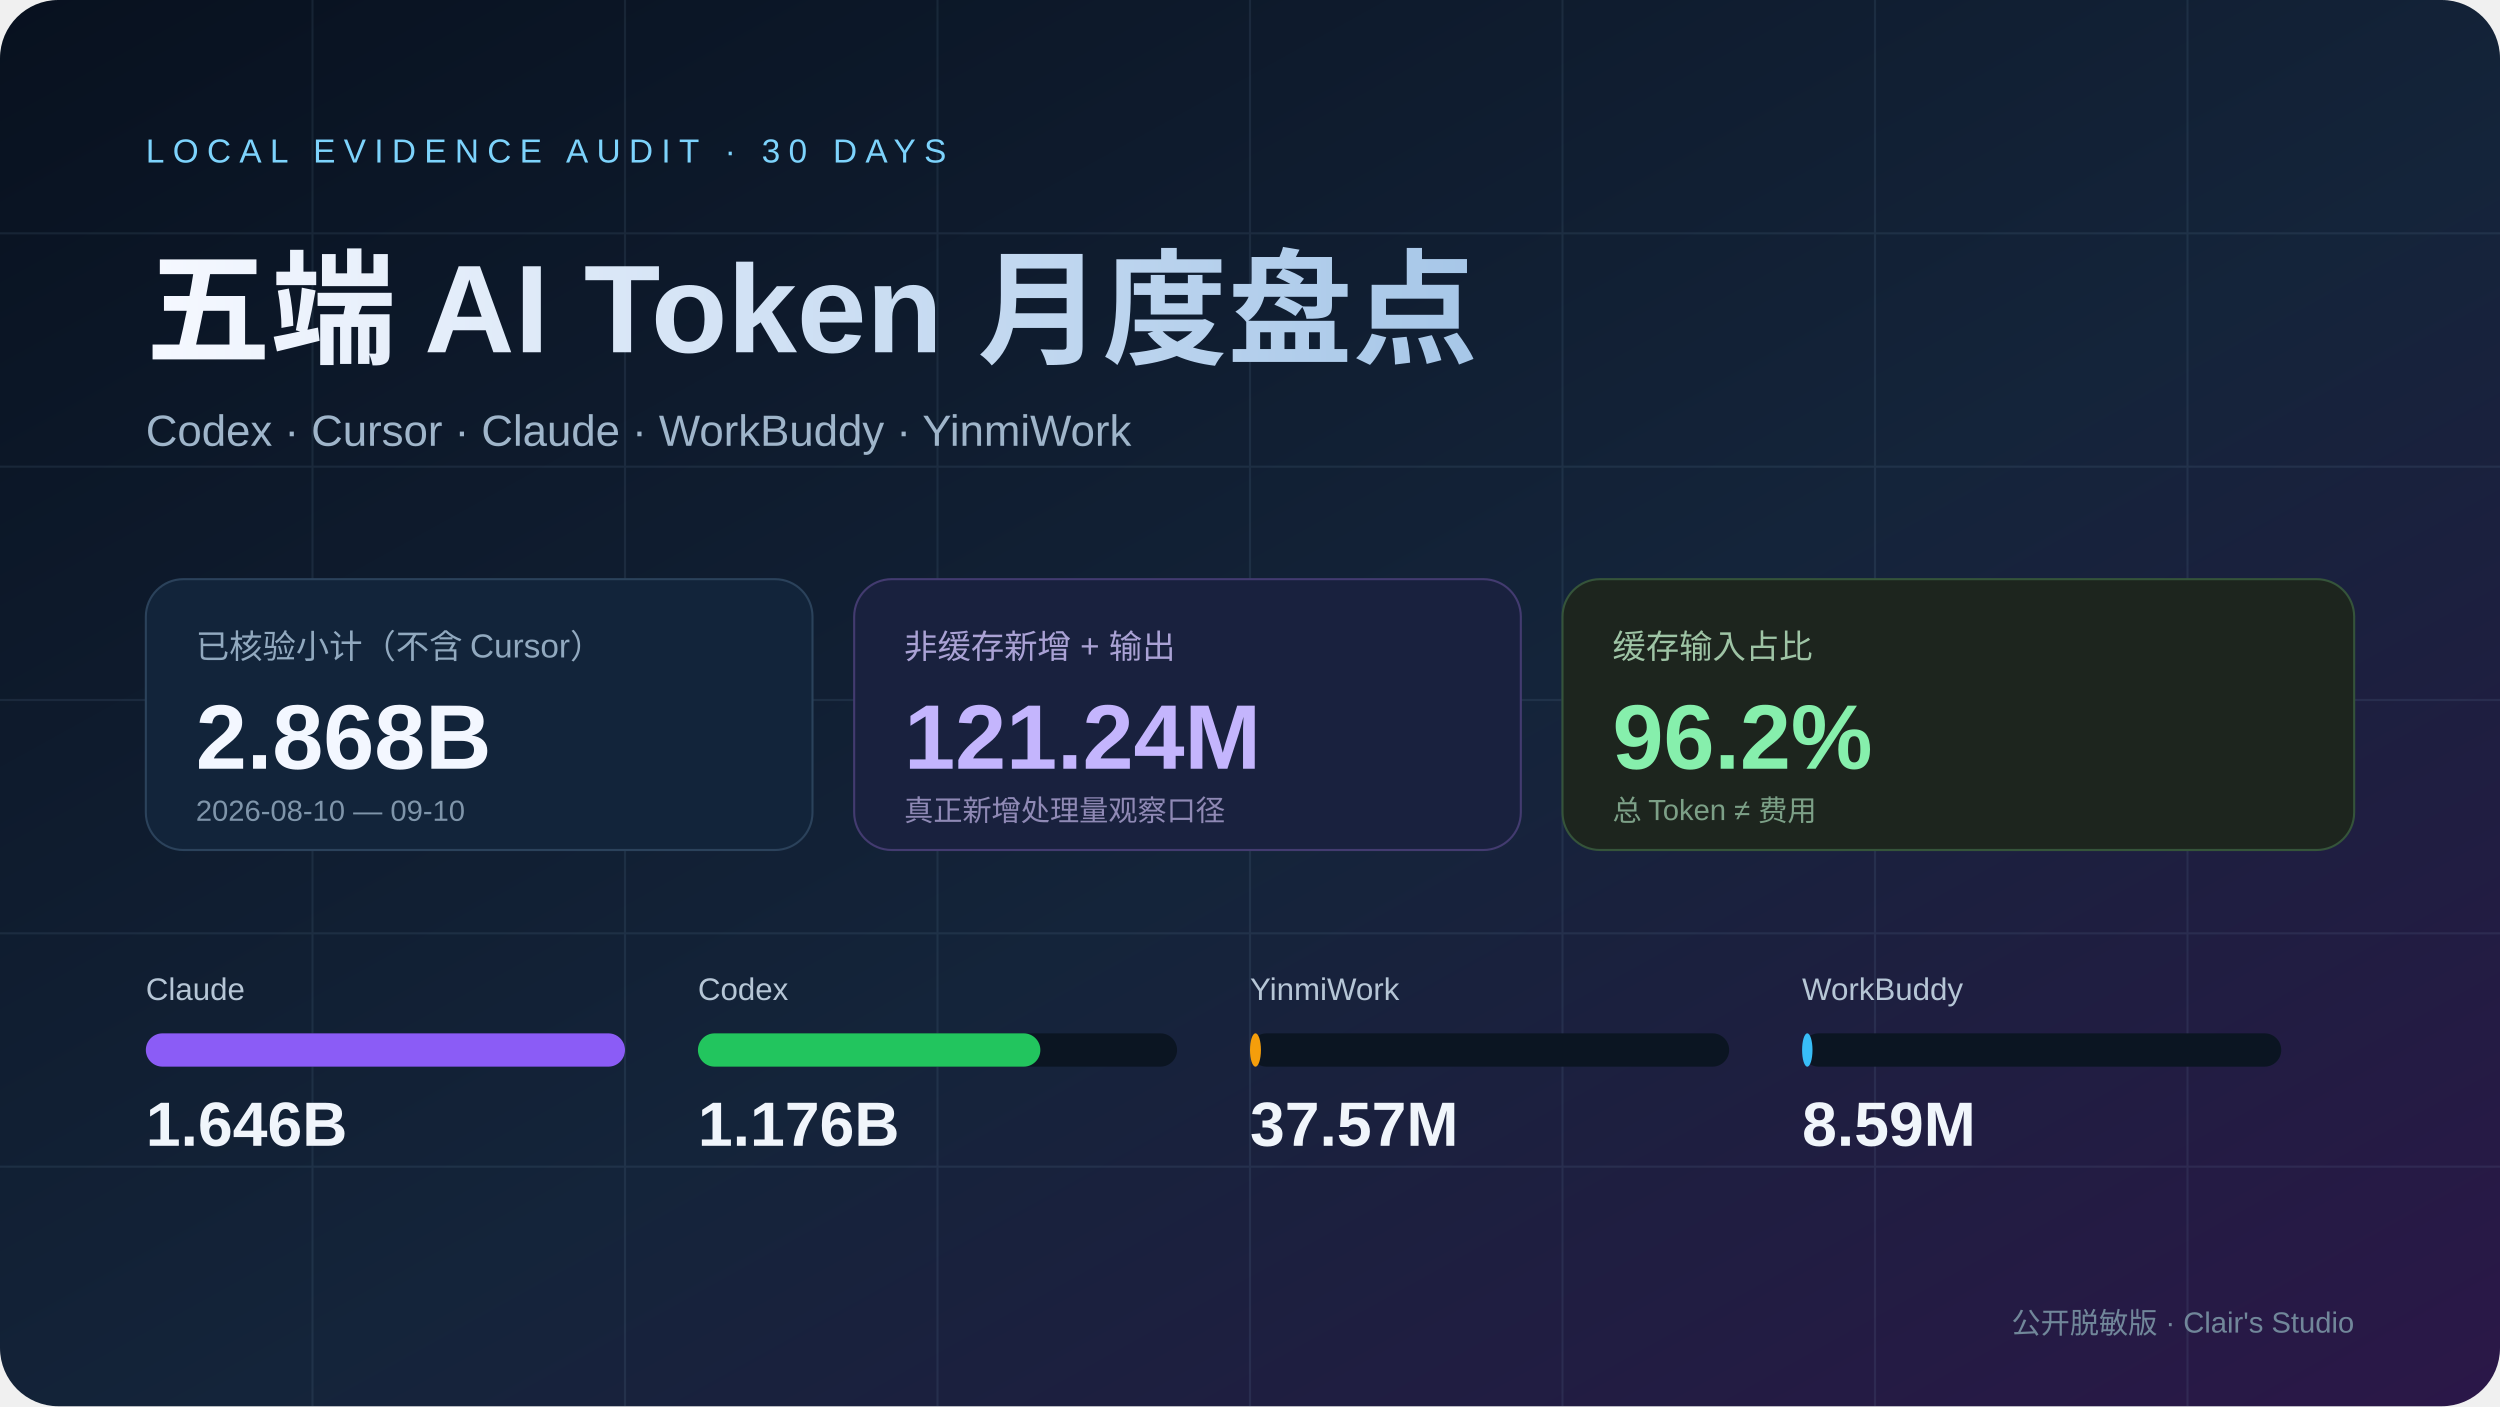
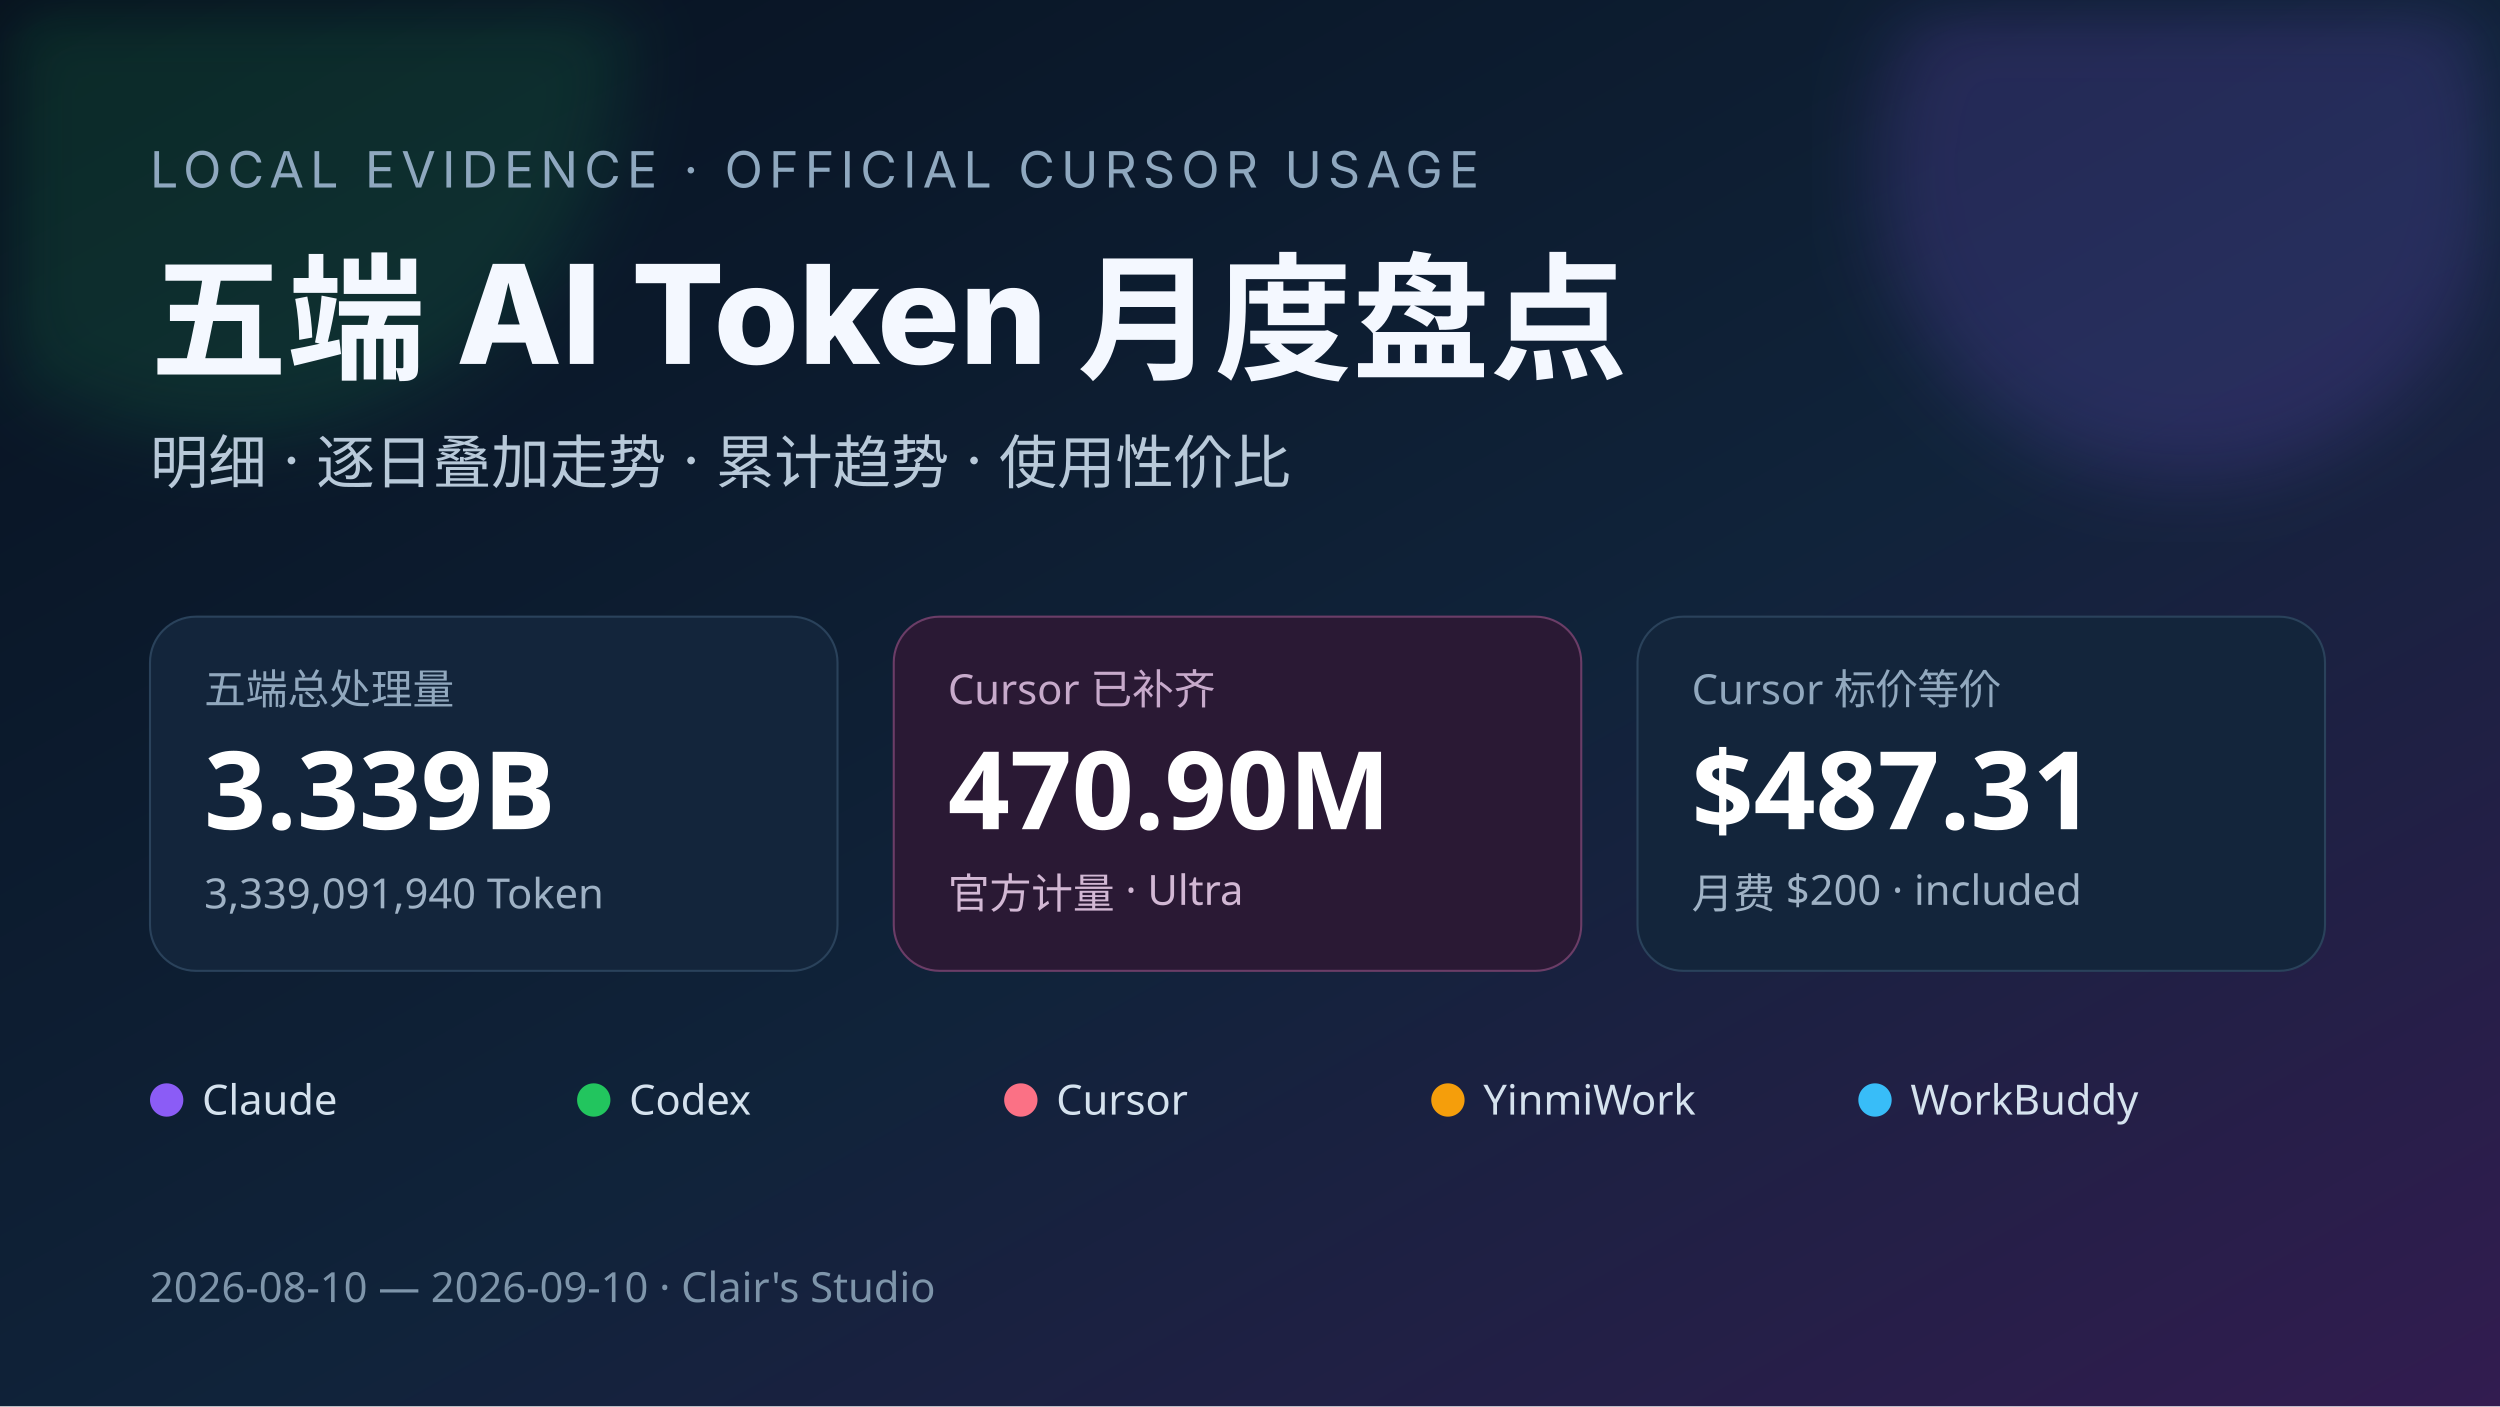
- <svg xmlns="http://www.w3.org/2000/svg" width="1200" height="675" viewBox="0 0 1200 675" role="img" aria-labelledby="t d">
+ <svg xmlns="http://www.w3.org/2000/svg" width="1200" height="675" viewBox="0 0 1200 675">
  <defs>
-     <linearGradient id="g" x1="0" y1="0" x2="1" y2="1">
-       <stop stop-color="#08111f" />
-       <stop offset=".55" stop-color="#14243a" />
-       <stop offset="1" stop-color="#2b1748" />
+     <linearGradient id="bg" x1="0" y1="0" x2="1" y2="1">
+       <stop stop-color="#07111f" />
+       <stop offset=".55" stop-color="#10233a" />
+       <stop offset="1" stop-color="#321c50" />
    </linearGradient>
-     <linearGradient id="h">
-       <stop stop-color="#f5f8ff" />
-       <stop offset="1" stop-color="#a7c7e8" />
-     </linearGradient>
+     <filter id="glow">
+       <feGaussianBlur stdDeviation="18" />
+     </filter>
  </defs>
-   <rect width="1200" height="675" rx="28" fill="url(#g)" />
-   <g opacity=".1" stroke="#8bb4d4">
-     <path d="M0 112H1200M0 224H1200M0 336H1200M0 448H1200M0 560H1200" />
-     <path d="M150 0V675M300 0V675M450 0V675M600 0V675M750 0V675M900 0V675M1050 0V675" />
+   <rect width="1200" height="675" fill="url(#bg)" />
+   <circle cx="1050" cy="80" r="150" fill="#8b5cf6" opacity=".18" filter="url(#glow)" />
+   <circle cx="110" cy="20" r="190" fill="#22c55e" opacity=".14" filter="url(#glow)" />
+   <text x="72" y="90" fill="#8fa8bf" font-size="24" font-family="-apple-system,PingFang SC,sans-serif" letter-spacing="3">LOCAL EVIDENCE · OFFICIAL CURSOR USAGE</text>
+   <text x="72" y="177" fill="#f4f8ff" font-size="66" font-weight="800" font-family="-apple-system,PingFang SC,sans-serif">五端 AI Token 月度盘点</text>
+   <text x="72" y="232" fill="#b8c9d9" font-size="28" font-family="-apple-system,PingFang SC,sans-serif">明细 · 逐日叠加走势 · 累计趋势 · 使用性价比</text>
+   <g transform="translate(72 296)">
+     <rect width="330" height="170" rx="22" fill="#13253b" stroke="#2a425b" />
+     <text x="26" y="42" fill="#91a8be" font-size="20" font-family="sans-serif">五端总处理量</text>
+     <text x="26" y="102" fill="#fff" font-size="52" font-weight="800" font-family="sans-serif">3.339B</text>
+     <text x="26" y="140" fill="#9fb2c5" font-size="20" font-family="sans-serif">3,339,091,940 Token</text>
  </g>
-   <g font-family="Arial,'PingFang SC',sans-serif">
-     <text x="70" y="78" fill="#7dd3fc" font-size="16" letter-spacing="4">LOCAL EVIDENCE AUDIT · 30 DAYS</text>
-     <text x="70" y="170" fill="url(#h)" font-size="60" font-weight="800">五端 AI Token 月度盘点</text>
-     <text x="70" y="214" fill="#9fb5ca" font-size="21">Codex · Cursor · Claude · WorkBuddy · YinmiWork</text>
-     <g transform="translate(70 278)">
-       <rect width="320" height="130" rx="18" fill="#12243a" stroke="#2b425b" />
-       <text x="24" y="38" fill="#91a9bf" font-size="16">已核验小计（不含 Cursor）</text>
-       <text x="24" y="91" fill="#f3f7ff" font-size="44" font-weight="800">2.868B</text>
-       <text x="24" y="116" fill="#7f95aa" font-size="14">2026-08-10 — 09-10</text>
-     </g>
-     <g transform="translate(410 278)">
-       <rect width="320" height="130" rx="18" fill="#19213e" stroke="#433b70" />
-       <text x="24" y="38" fill="#aaa2d5" font-size="16">非缓存新增 + 输出</text>
-       <text x="24" y="91" fill="#c4b5fd" font-size="44" font-weight="800">121.24M</text>
-       <text x="24" y="116" fill="#8f89b5" font-size="14">真正新增处理量观察口径</text>
-     </g>
-     <g transform="translate(750 278)">
-       <rect width="380" height="130" rx="18" fill="#1d251e" stroke="#35543a" />
-       <text x="24" y="38" fill="#9ec4a5" font-size="16">缓存输入占比</text>
-       <text x="24" y="91" fill="#86efac" font-size="44" font-weight="800">96.2%</text>
-       <text x="24" y="116" fill="#7ca087" font-size="14">总 Token ≠ 费用</text>
-     </g>
-     <g transform="translate(70 462)">
-       <g transform="translate(0 0)">
-         <text y="18" fill="#b6c6d6" font-size="15">Claude</text>
-         <rect y="34" width="230" height="16" rx="8" fill="#0b1522" />
-         <rect y="34" width="230" height="16" rx="8" fill="#8b5cf6" />
-         <text y="88" fill="#f0f5fb" font-size="30" font-weight="800">1.646B</text>
-       </g>
-       <g transform="translate(265 0)">
-         <text y="18" fill="#b6c6d6" font-size="15">Codex</text>
-         <rect y="34" width="230" height="16" rx="8" fill="#0b1522" />
-         <rect y="34" width="164.368" height="16" rx="8" fill="#22c55e" />
-         <text y="88" fill="#f0f5fb" font-size="30" font-weight="800">1.176B</text>
-       </g>
-       <g transform="translate(530 0)">
-         <text y="18" fill="#b6c6d6" font-size="15">YinmiWork</text>
-         <rect y="34" width="230" height="16" rx="8" fill="#0b1522" />
-         <rect y="34" width="5.251" height="16" rx="8" fill="#f59e0b" />
-         <text y="88" fill="#f0f5fb" font-size="30" font-weight="800">37.57M</text>
-       </g>
-       <g transform="translate(795 0)">
-         <text y="18" fill="#b6c6d6" font-size="15">WorkBuddy</text>
-         <rect y="34" width="230" height="16" rx="8" fill="#0b1522" />
-         <rect y="34" width="5" height="16" rx="8" fill="#38bdf8" />
-         <text y="88" fill="#f0f5fb" font-size="30" font-weight="800">8.59M</text>
-       </g>
-     </g>
-     <text x="1130" y="640" text-anchor="end" fill="#71879a" font-size="14">公开脱敏版 · Clair's Studio</text>
+   <g transform="translate(429 296)">
+     <rect width="330" height="170" rx="22" fill="#2a1934" stroke="#6b3d67" />
+     <text x="26" y="42" fill="#c7aacb" font-size="20" font-family="sans-serif">Cursor 已补齐</text>
+     <text x="26" y="102" fill="#fff" font-size="52" font-weight="800" font-family="sans-serif">470.90M</text>
+     <text x="26" y="140" fill="#d2b8d4" font-size="20" font-family="sans-serif">官方计量 · Ultra</text>
  </g>
+   <g transform="translate(786 296)">
+     <rect width="330" height="170" rx="22" fill="#13253b" stroke="#2a425b" />
+     <text x="26" y="42" fill="#91a8be" font-size="20" font-family="sans-serif">Cursor 标价等价</text>
+     <text x="26" y="102" fill="#fff" font-size="52" font-weight="800" font-family="sans-serif">$487.31</text>
+     <text x="26" y="140" fill="#9fb2c5" font-size="20" font-family="sans-serif">月费 $200 · included</text>
+   </g>
+   <g transform="translate(72 520)">
+     <circle cx="8" cy="8" r="8" fill="#8b5cf6" />
+     <text x="25" y="15" fill="#d5e2ee" font-size="20" font-family="sans-serif">Claude</text>
+     <circle cx="213" cy="8" r="8" fill="#22c55e" />
+     <text x="230" y="15" fill="#d5e2ee" font-size="20" font-family="sans-serif">Codex</text>
+     <circle cx="418" cy="8" r="8" fill="#fb7185" />
+     <text x="435" y="15" fill="#d5e2ee" font-size="20" font-family="sans-serif">Cursor</text>
+     <circle cx="623" cy="8" r="8" fill="#f59e0b" />
+     <text x="640" y="15" fill="#d5e2ee" font-size="20" font-family="sans-serif">YinmiWork</text>
+     <circle cx="828" cy="8" r="8" fill="#38bdf8" />
+     <text x="845" y="15" fill="#d5e2ee" font-size="20" font-family="sans-serif">WorkBuddy</text>
+   </g>
+   <text x="72" y="625" fill="#7e95aa" font-size="20" font-family="sans-serif">2026-08-10 — 2026-09-10 · Clair's Studio</text>
</svg>
